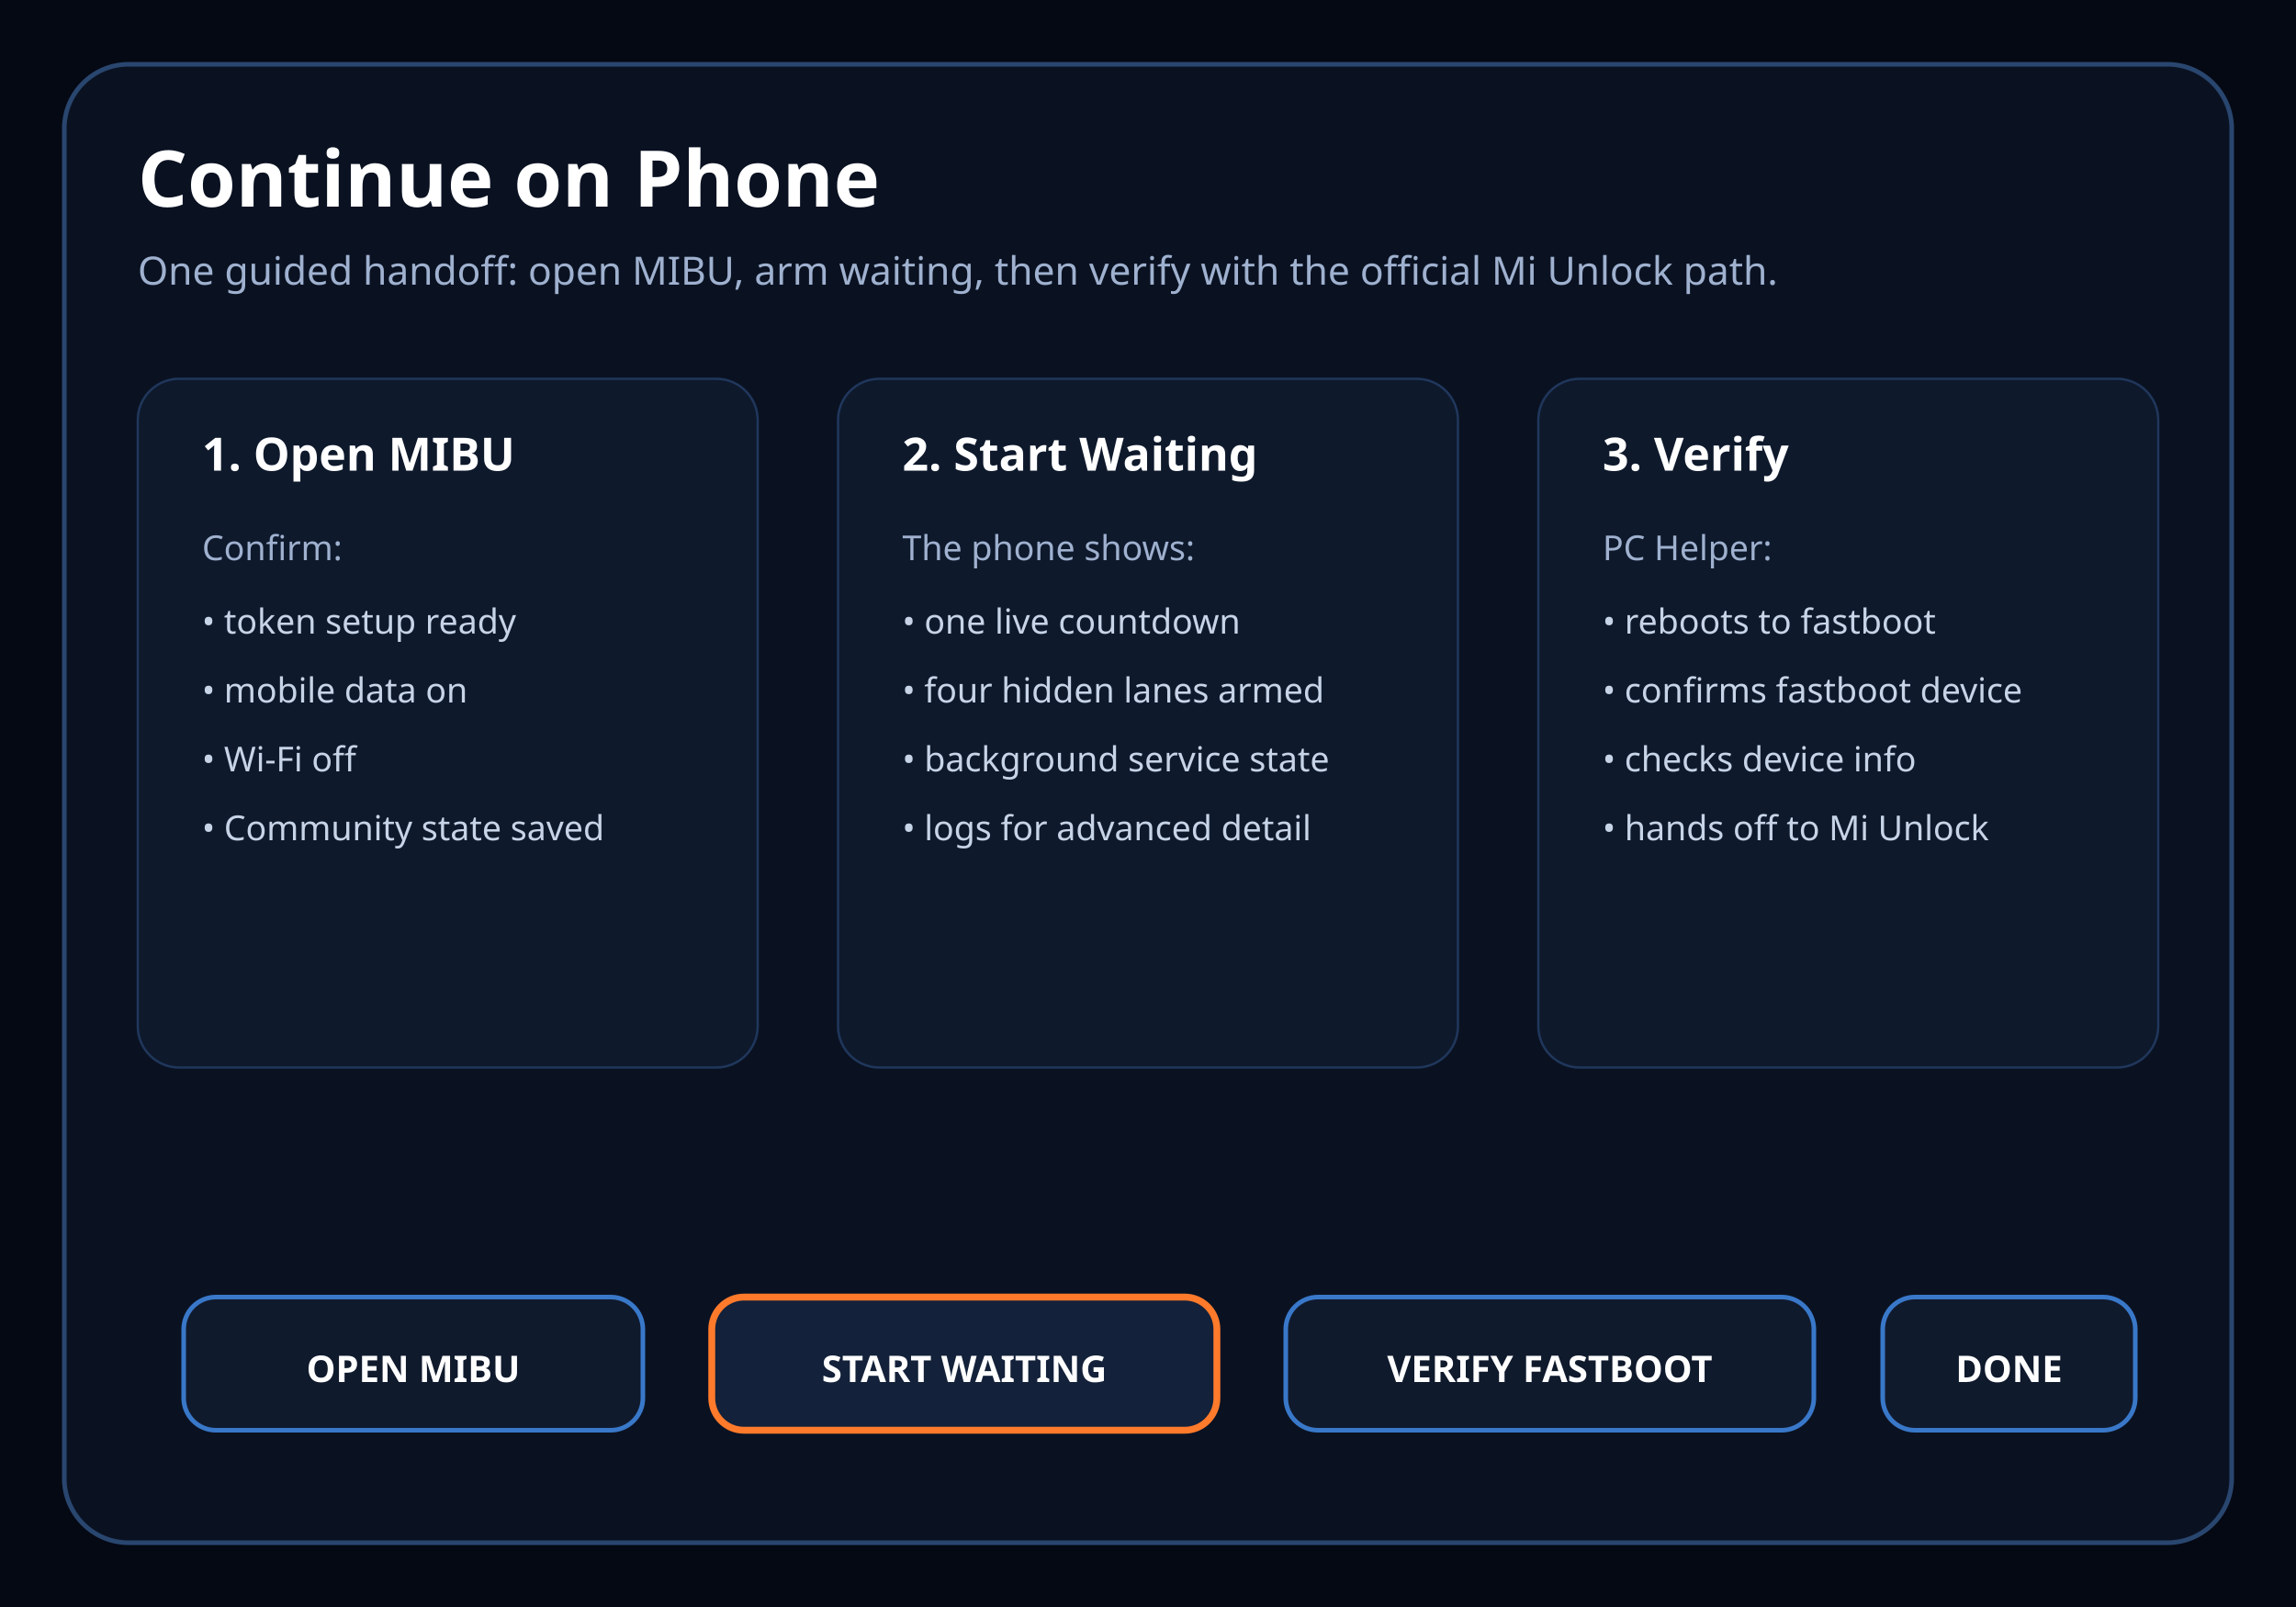
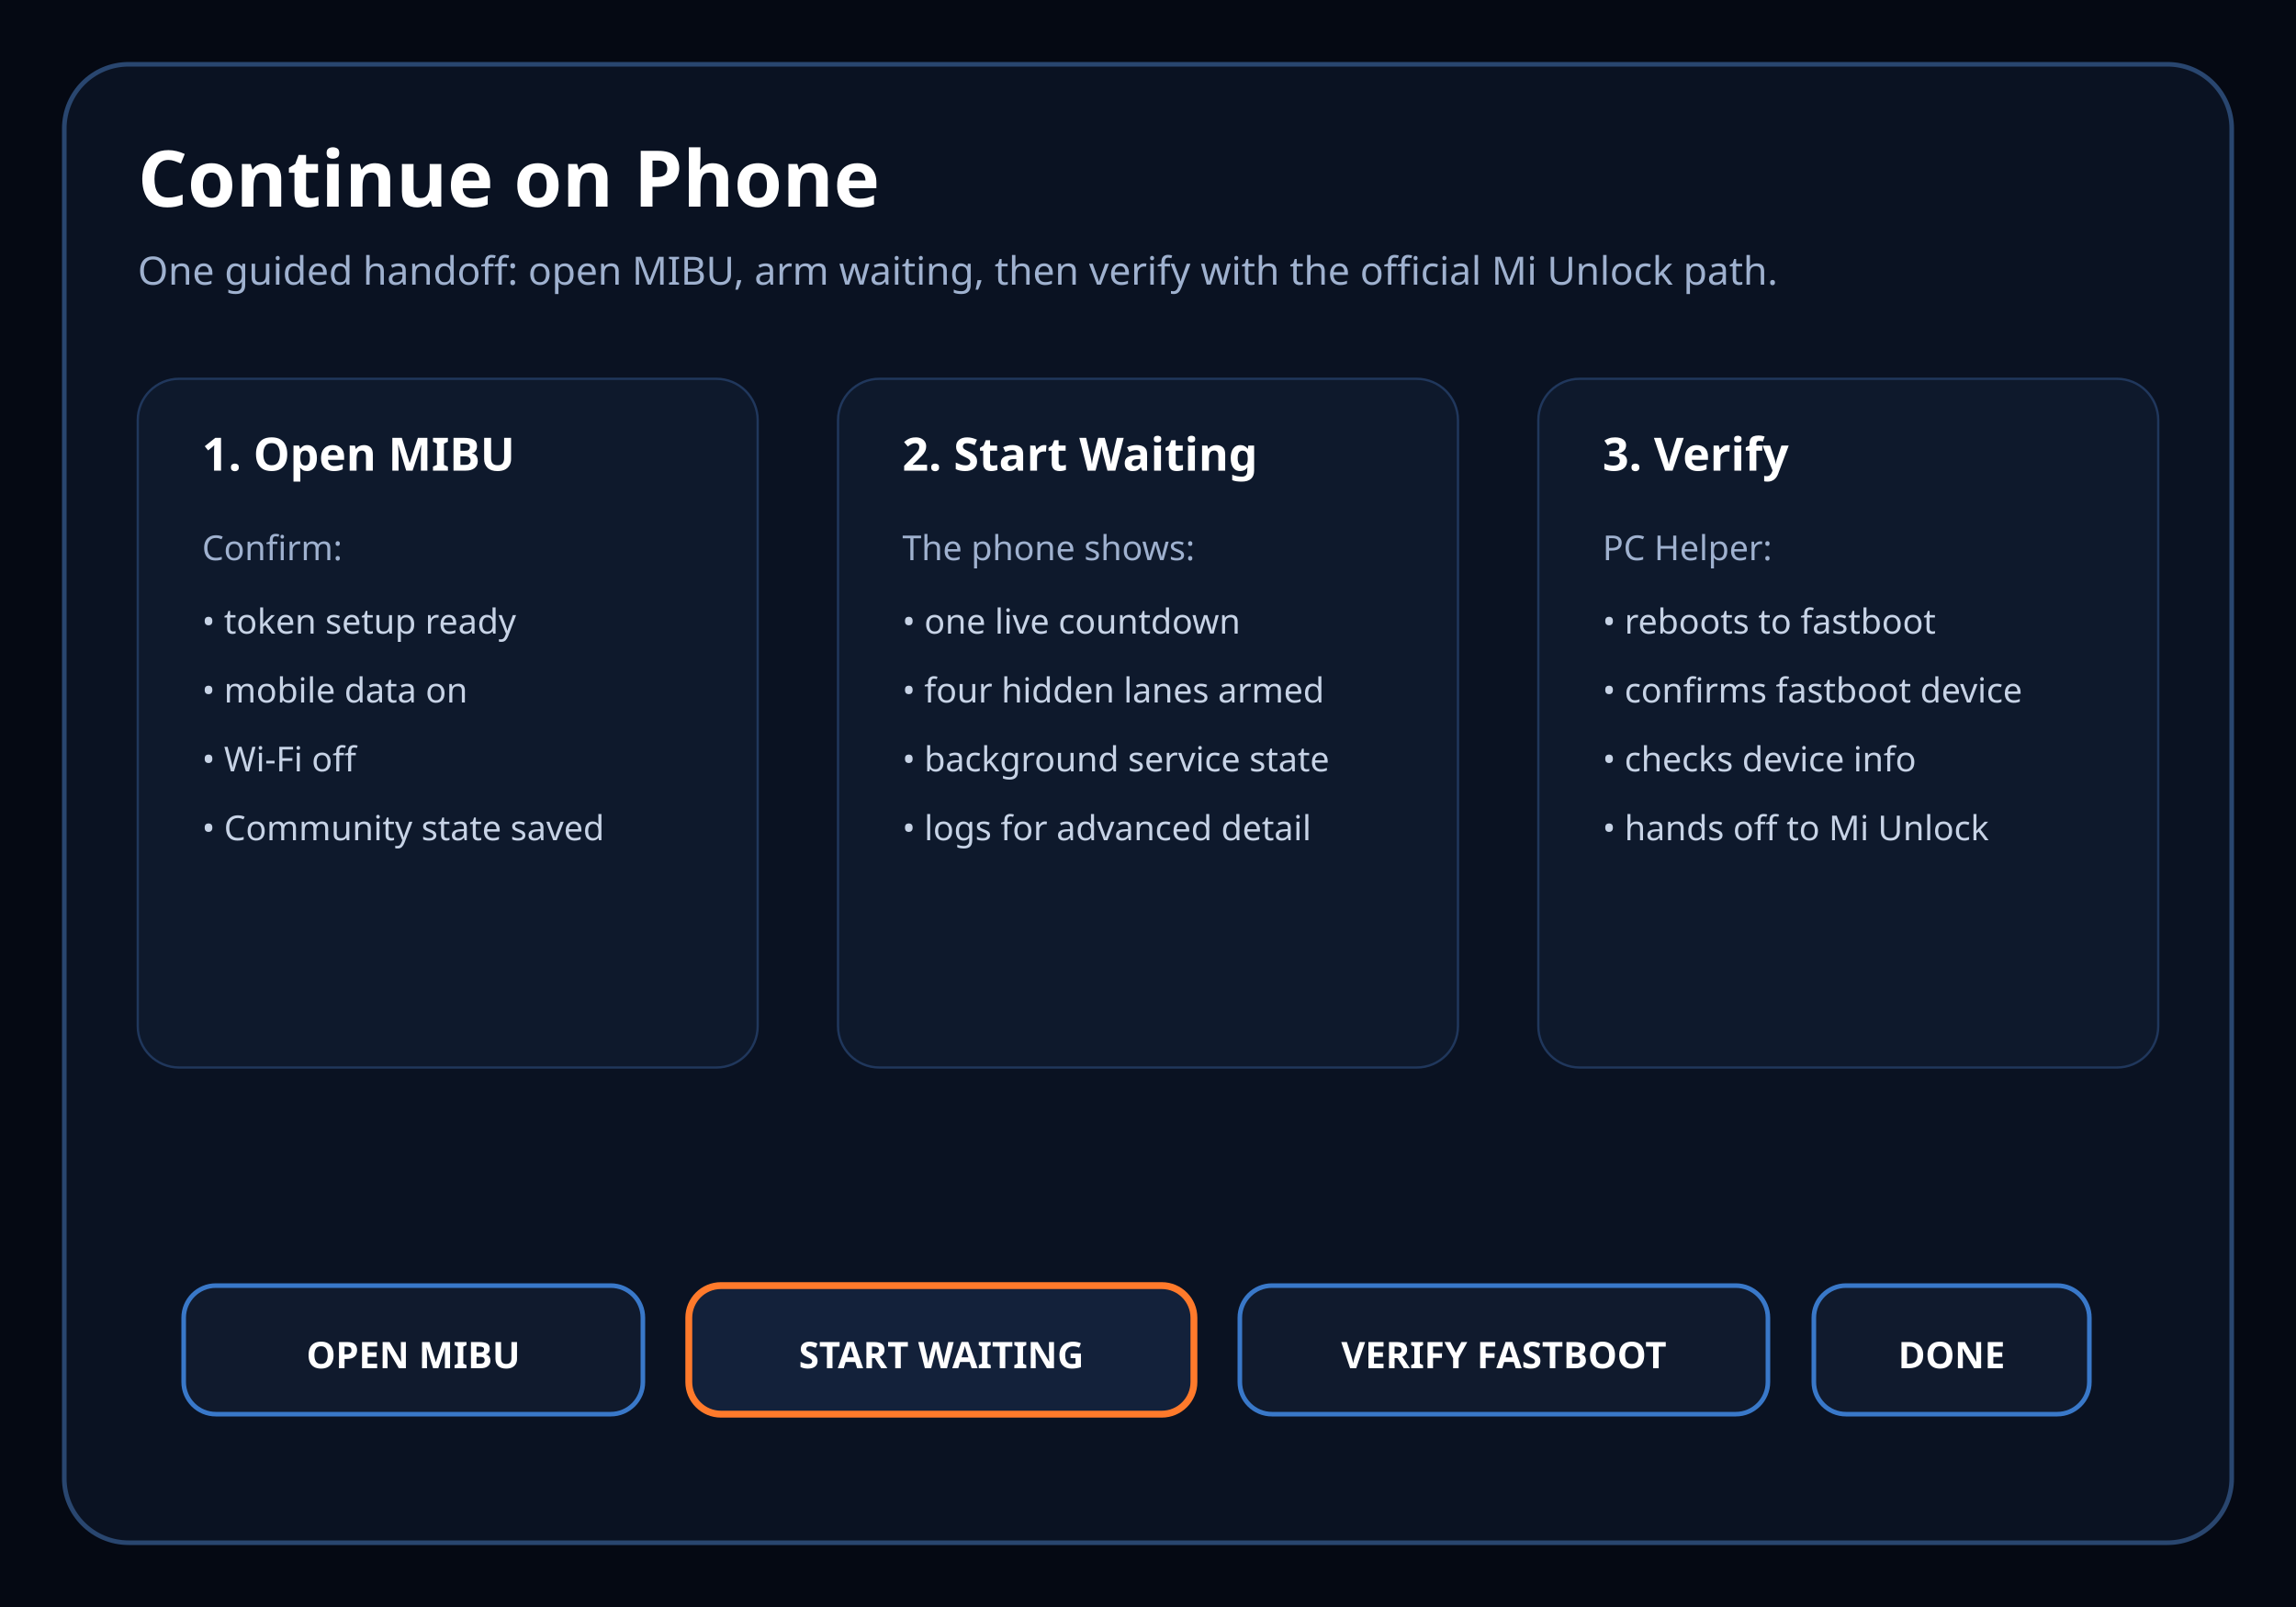
<svg xmlns="http://www.w3.org/2000/svg" width="1000" height="700" viewBox="0 0 1000 700">
  <rect width="1000" height="700" fill="#050913" />
  <rect x="28" y="28" width="944" height="644" rx="28" fill="#0a1222" stroke="#29466f" stroke-width="2" />
  <text x="60" y="90" fill="#fff" font-family="Segoe UI" font-size="34" font-weight="700">Continue on Phone</text>
  <text x="60" y="124" fill="#9fb1cf" font-family="Segoe UI" font-size="17">One guided handoff: open MIBU, arm waiting, then verify with the official Mi Unlock path.</text>
  <g font-family="Segoe UI">
    <rect x="60" y="165" width="270" height="300" rx="18" fill="#0e192c" stroke="#20375c" />
    <text x="88" y="205" fill="#fff" font-size="20" font-weight="700">1. Open MIBU</text>
    <text x="88" y="244" fill="#9fb1cf" font-size="15">Confirm:</text>
    <text x="88" y="276" fill="#c7d3e6" font-size="15">• token setup ready</text>
    <text x="88" y="306" fill="#c7d3e6" font-size="15">• mobile data on</text>
    <text x="88" y="336" fill="#c7d3e6" font-size="15">• Wi-Fi off</text>
    <text x="88" y="366" fill="#c7d3e6" font-size="15">• Community state saved</text>
    <rect x="365" y="165" width="270" height="300" rx="18" fill="#0e192c" stroke="#20375c" />
    <text x="393" y="205" fill="#fff" font-size="20" font-weight="700">2. Start Waiting</text>
    <text x="393" y="244" fill="#9fb1cf" font-size="15">The phone shows:</text>
    <text x="393" y="276" fill="#c7d3e6" font-size="15">• one live countdown</text>
    <text x="393" y="306" fill="#c7d3e6" font-size="15">• four hidden lanes armed</text>
    <text x="393" y="336" fill="#c7d3e6" font-size="15">• background service state</text>
    <text x="393" y="366" fill="#c7d3e6" font-size="15">• logs for advanced detail</text>
    <rect x="670" y="165" width="270" height="300" rx="18" fill="#0e192c" stroke="#20375c" />
    <text x="698" y="205" fill="#fff" font-size="20" font-weight="700">3. Verify</text>
    <text x="698" y="244" fill="#9fb1cf" font-size="15">PC Helper:</text>
    <text x="698" y="276" fill="#c7d3e6" font-size="15">• reboots to fastboot</text>
    <text x="698" y="306" fill="#c7d3e6" font-size="15">• confirms fastboot device</text>
    <text x="698" y="336" fill="#c7d3e6" font-size="15">• checks device info</text>
    <text x="698" y="366" fill="#c7d3e6" font-size="15">• hands off to Mi Unlock</text>
  </g>
-   <rect x="80" y="565" width="200" height="58" rx="14" fill="#101a2d" stroke="#3978c9" stroke-width="2" />
-   <text x="180" y="602" fill="#fff" font-family="Segoe UI" font-size="16" font-weight="700" text-anchor="middle">OPEN MIBU</text>
-   <rect x="310" y="565" width="220" height="58" rx="14" fill="#13213a" stroke="#ff7a2b" stroke-width="3" />
-   <text x="420" y="602" fill="#fff" font-family="Segoe UI" font-size="16" font-weight="700" text-anchor="middle">START WAITING</text>
-   <rect x="560" y="565" width="230" height="58" rx="14" fill="#101a2d" stroke="#3978c9" stroke-width="2" />
-   <text x="675" y="602" fill="#fff" font-family="Segoe UI" font-size="16" font-weight="700" text-anchor="middle">VERIFY FASTBOOT</text>
-   <rect x="820" y="565" width="110" height="58" rx="14" fill="#101a2d" stroke="#3978c9" stroke-width="2" />
-   <text x="875" y="602" fill="#fff" font-family="Segoe UI" font-size="16" font-weight="700" text-anchor="middle">DONE</text>
+   <rect x="80" y="560" width="200" height="56" rx="14" fill="#101a2d" stroke="#3978c9" stroke-width="2" />
+   <text x="180" y="596" fill="#fff" font-family="Segoe UI" font-size="16" font-weight="700" text-anchor="middle">OPEN MIBU</text>
+   <rect x="300" y="560" width="220" height="56" rx="14" fill="#13213a" stroke="#ff7a2b" stroke-width="3" />
+   <text x="410" y="596" fill="#fff" font-family="Segoe UI" font-size="16" font-weight="700" text-anchor="middle">START WAITING</text>
+   <rect x="540" y="560" width="230" height="56" rx="14" fill="#101a2d" stroke="#3978c9" stroke-width="2" />
+   <text x="655" y="596" fill="#fff" font-family="Segoe UI" font-size="16" font-weight="700" text-anchor="middle">VERIFY FASTBOOT</text>
+   <rect x="790" y="560" width="120" height="56" rx="14" fill="#101a2d" stroke="#3978c9" stroke-width="2" />
+   <text x="850" y="596" fill="#fff" font-family="Segoe UI" font-size="16" font-weight="700" text-anchor="middle">DONE</text>
</svg>
